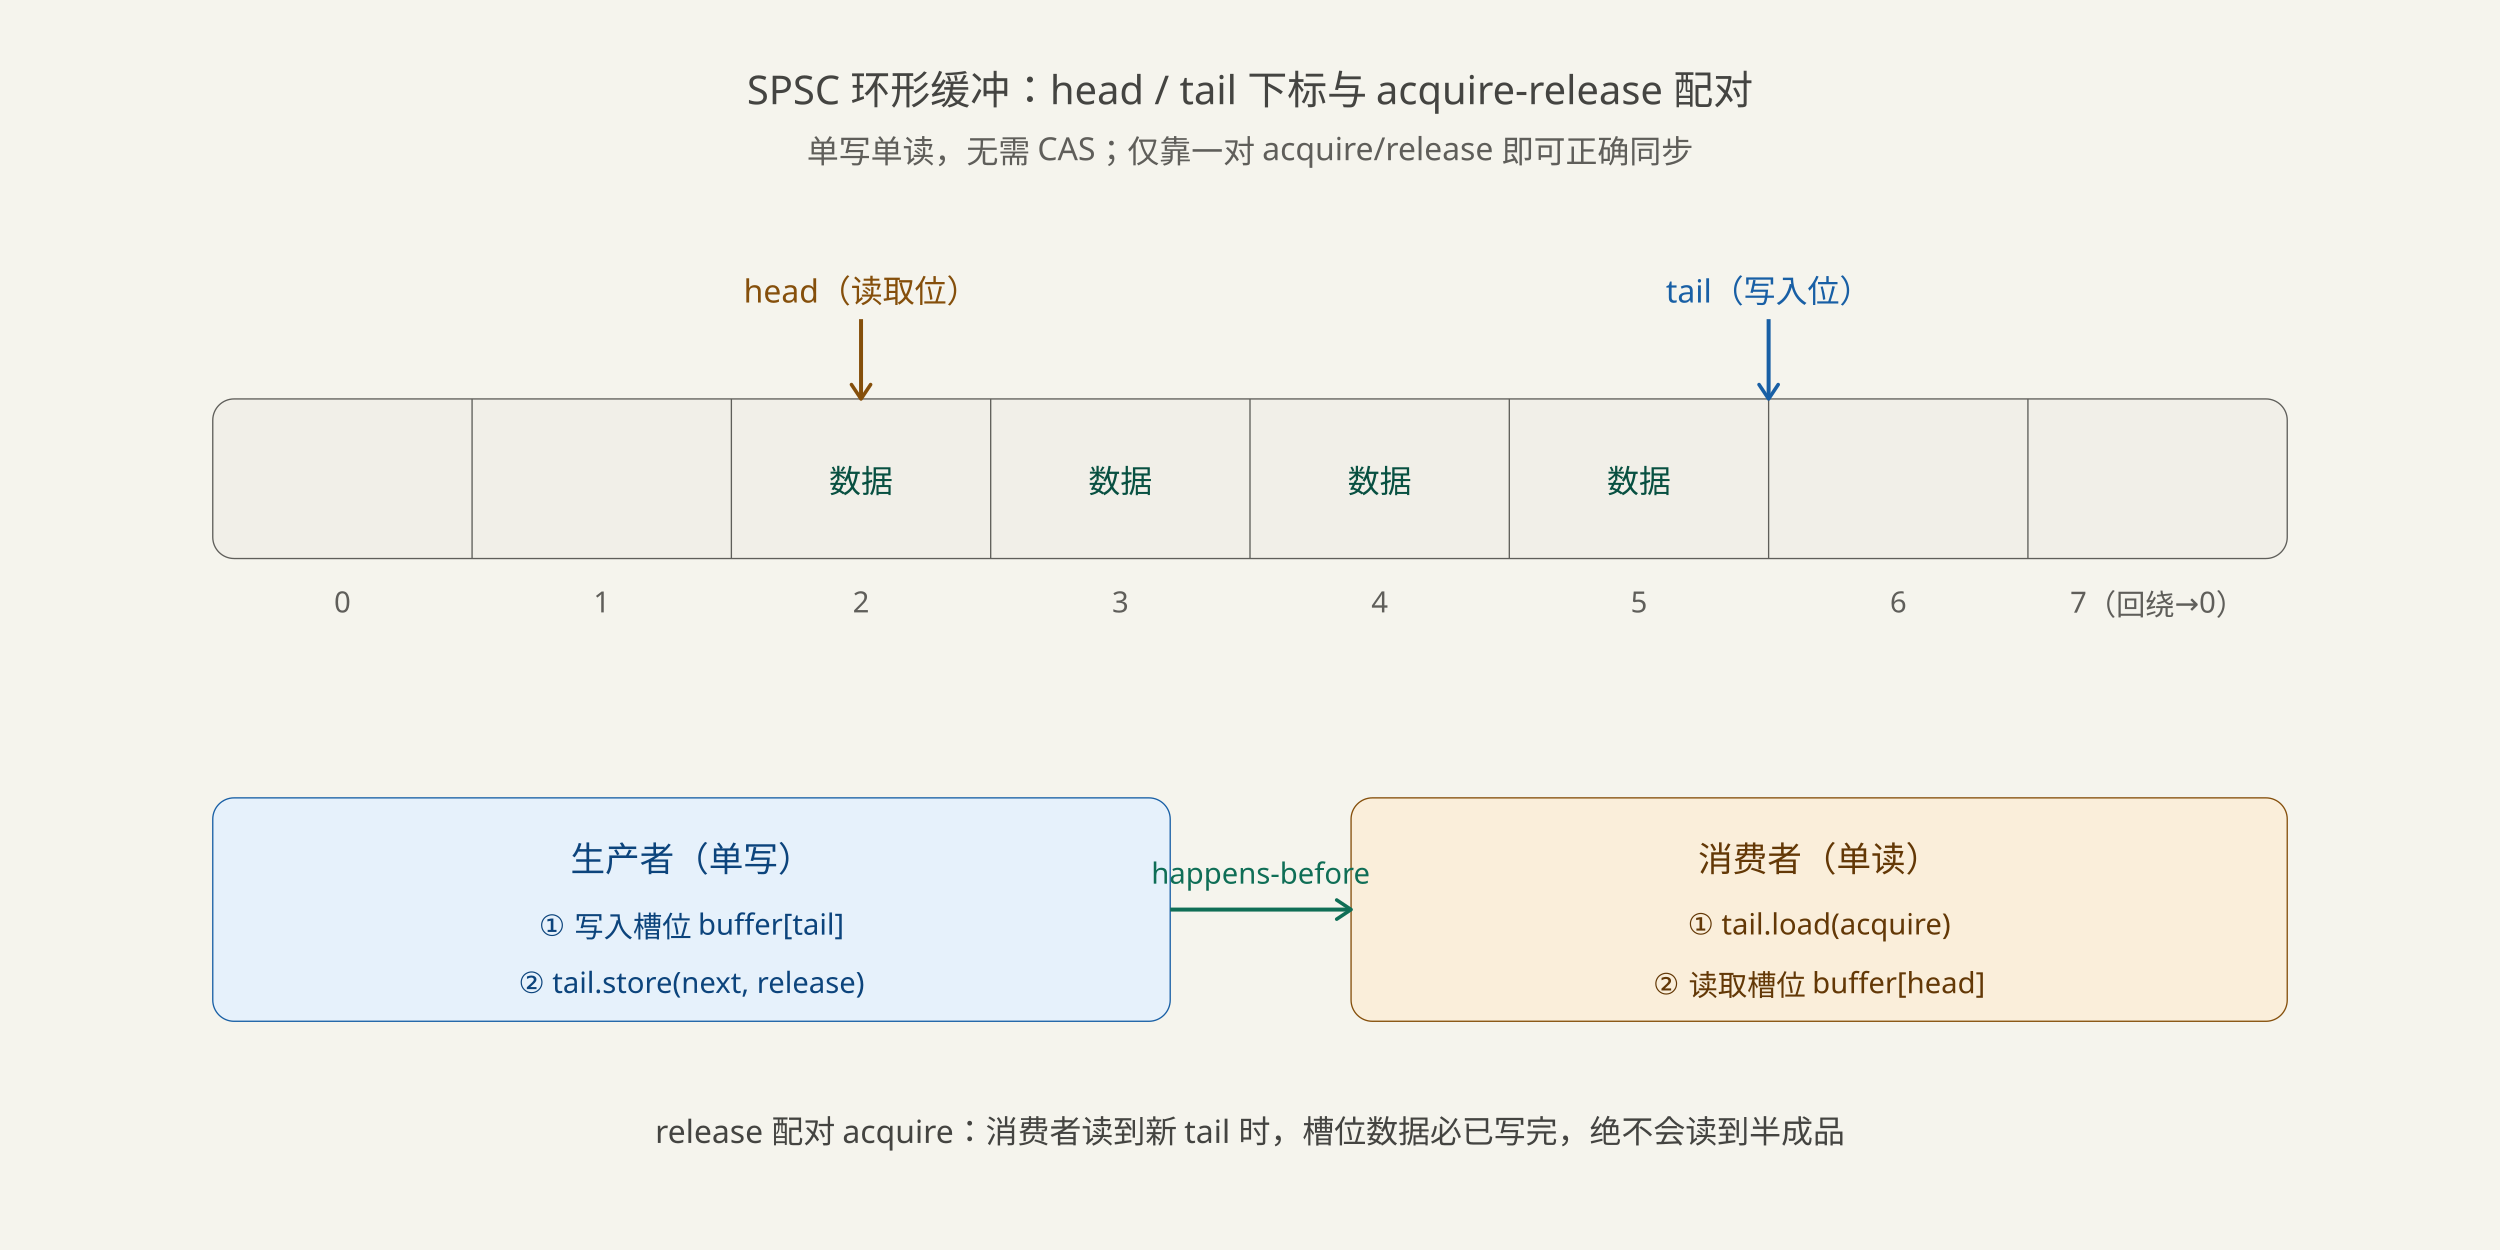
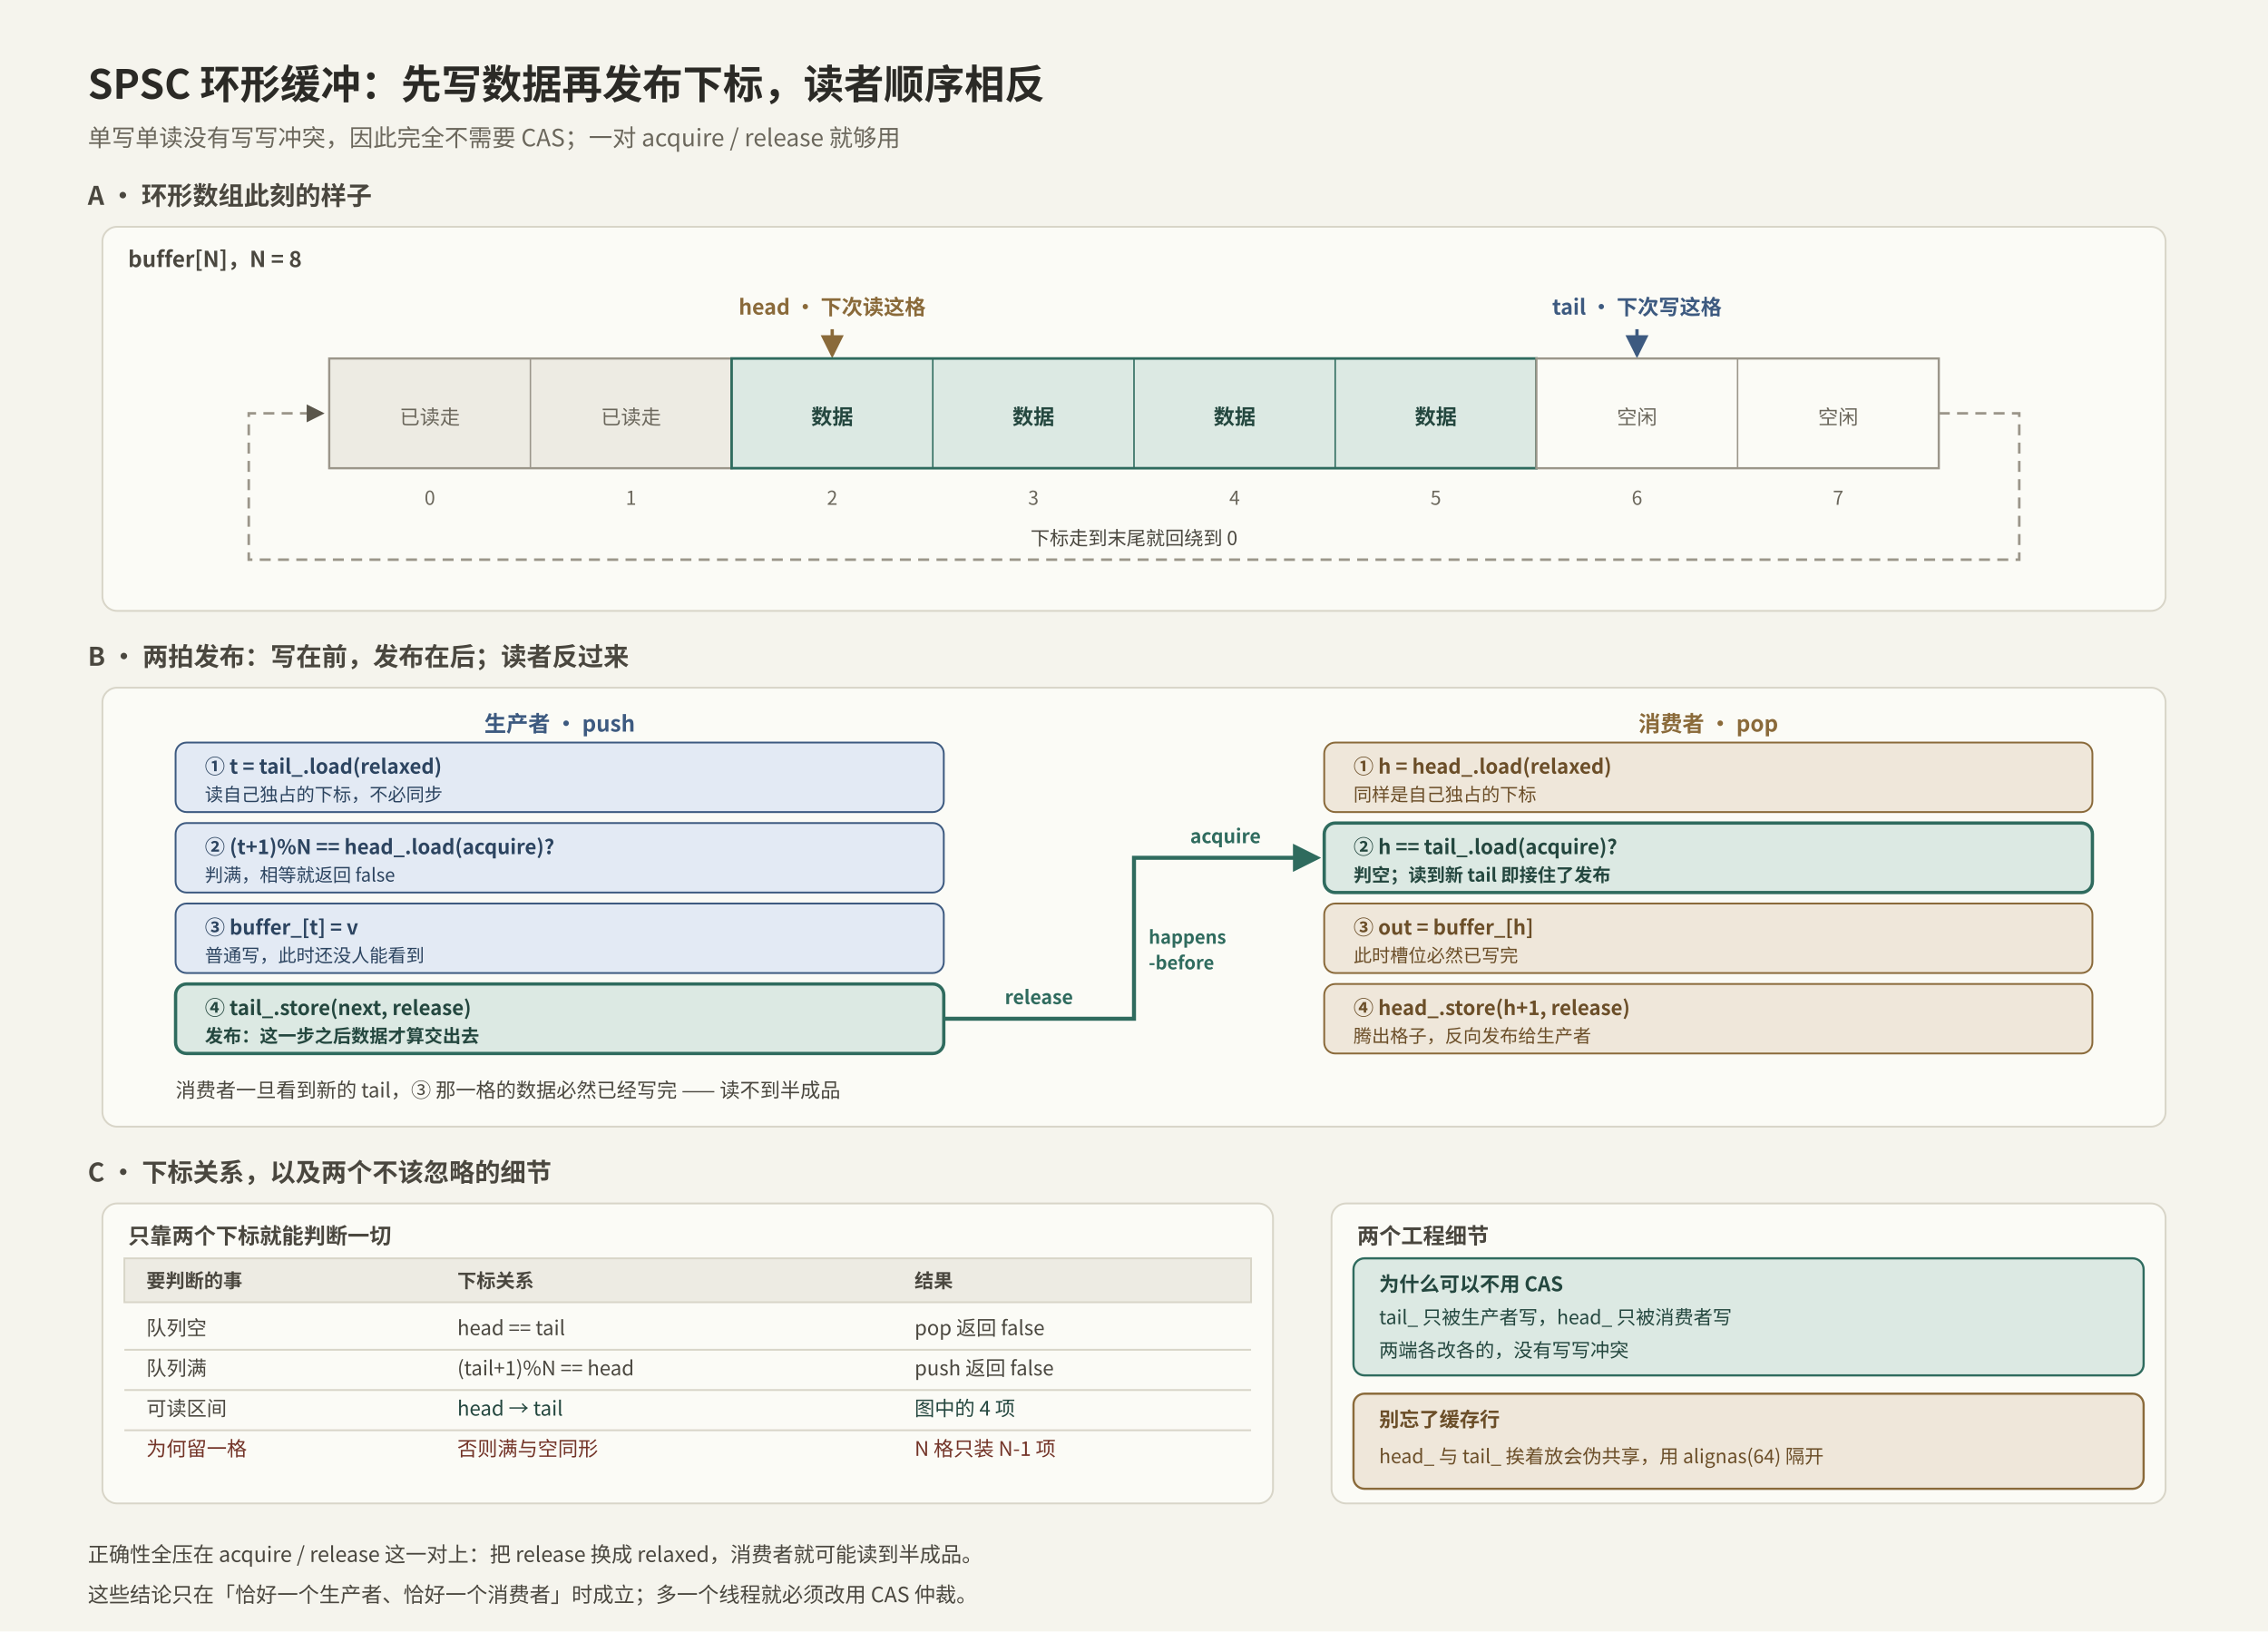
- <svg xmlns="http://www.w3.org/2000/svg" viewBox="0 0 940 470" width="940" height="470">
-   <rect x="0" y="0" width="940" height="470" fill="rgb(245, 244, 237)" />
+ <svg xmlns="http://www.w3.org/2000/svg" viewBox="0 0 1240 892" font-family="'PingFang SC','Hiragino Sans GB','Microsoft YaHei','Noto Sans CJK SC',sans-serif">
  <defs>
-     <marker id="arrow" viewBox="0 0 10 10" refX="8" refY="5" markerWidth="6" markerHeight="6" orient="auto-start-reverse">
-       <path d="M2 1L8 5L2 9" fill="none" stroke="context-stroke" stroke-width="1.5" stroke-linecap="round" stroke-linejoin="round" />
+     <marker id="arr" viewBox="0 0 10 10" refX="8.5" refY="5" markerWidth="7" markerHeight="7" orient="auto-start-reverse">
+       <path d="M0,0 L10,5 L0,10 z" fill="#5A564B" />
+     </marker>
+     <marker id="arrB" viewBox="0 0 10 10" refX="8.5" refY="5" markerWidth="7" markerHeight="7" orient="auto-start-reverse">
+       <path d="M0,0 L10,5 L0,10 z" fill="#3D5A80" />
+     </marker>
+     <marker id="arrA" viewBox="0 0 10 10" refX="8.5" refY="5" markerWidth="7" markerHeight="7" orient="auto-start-reverse">
+       <path d="M0,0 L10,5 L0,10 z" fill="#8A6A3A" />
+     </marker>
+     <marker id="arrG" viewBox="0 0 10 10" refX="8.5" refY="5" markerWidth="7" markerHeight="7" orient="auto-start-reverse">
+       <path d="M0,0 L10,5 L0,10 z" fill="#2F6B5E" />
    </marker>
  </defs>
-   <text x="470" y="32" text-anchor="middle" dominant-baseline="central" font-family="system-ui,sans-serif" font-size="15" font-weight="500" fill="#444441">
-     SPSC 环形缓冲：head / tail 下标与 acquire-release 配对
-   </text>
-   <text x="470" y="56" text-anchor="middle" dominant-baseline="central" font-family="system-ui,sans-serif" font-size="12" font-weight="400" fill="#5F5E5A">
-     单写单读，无需 CAS；仅靠一对 acquire/release 即可正确同步
-   </text>
-   <rect x="80" y="150" width="780" height="60" rx="8" fill="#F1EFE8" stroke="#5F5E5A" stroke-width="0.5" />
-   <line x1="177.5" y1="150" x2="177.5" y2="210" stroke="#5F5E5A" stroke-width="0.5" />
-   <line x1="275" y1="150" x2="275" y2="210" stroke="#5F5E5A" stroke-width="0.5" />
-   <line x1="372.5" y1="150" x2="372.5" y2="210" stroke="#5F5E5A" stroke-width="0.5" />
-   <line x1="470" y1="150" x2="470" y2="210" stroke="#5F5E5A" stroke-width="0.5" />
-   <line x1="567.5" y1="150" x2="567.5" y2="210" stroke="#5F5E5A" stroke-width="0.5" />
-   <line x1="665" y1="150" x2="665" y2="210" stroke="#5F5E5A" stroke-width="0.5" />
-   <line x1="762.5" y1="150" x2="762.5" y2="210" stroke="#5F5E5A" stroke-width="0.5" />
-   <text x="323.75" y="180" text-anchor="middle" dominant-baseline="central" font-family="system-ui,sans-serif" font-size="12" fill="#085041">数据</text>
-   <text x="421.25" y="180" text-anchor="middle" dominant-baseline="central" font-family="system-ui,sans-serif" font-size="12" fill="#085041">数据</text>
-   <text x="518.75" y="180" text-anchor="middle" dominant-baseline="central" font-family="system-ui,sans-serif" font-size="12" fill="#085041">数据</text>
-   <text x="616.25" y="180" text-anchor="middle" dominant-baseline="central" font-family="system-ui,sans-serif" font-size="12" fill="#085041">数据</text>
-   <text x="128.75" y="226" text-anchor="middle" dominant-baseline="central" font-family="system-ui,sans-serif" font-size="11" fill="#5F5E5A">0</text>
-   <text x="226.25" y="226" text-anchor="middle" dominant-baseline="central" font-family="system-ui,sans-serif" font-size="11" fill="#5F5E5A">1</text>
-   <text x="323.75" y="226" text-anchor="middle" dominant-baseline="central" font-family="system-ui,sans-serif" font-size="11" fill="#5F5E5A">2</text>
-   <text x="421.25" y="226" text-anchor="middle" dominant-baseline="central" font-family="system-ui,sans-serif" font-size="11" fill="#5F5E5A">3</text>
-   <text x="518.75" y="226" text-anchor="middle" dominant-baseline="central" font-family="system-ui,sans-serif" font-size="11" fill="#5F5E5A">4</text>
-   <text x="616.25" y="226" text-anchor="middle" dominant-baseline="central" font-family="system-ui,sans-serif" font-size="11" fill="#5F5E5A">5</text>
-   <text x="713.75" y="226" text-anchor="middle" dominant-baseline="central" font-family="system-ui,sans-serif" font-size="11" fill="#5F5E5A">6</text>
-   <text x="811.25" y="226" text-anchor="middle" dominant-baseline="central" font-family="system-ui,sans-serif" font-size="11" fill="#5F5E5A">7（回绕→0）</text>
-   <text x="323.75" y="108" text-anchor="middle" dominant-baseline="central" font-family="system-ui,sans-serif" font-size="12" font-weight="500" fill="#854F0B">head（读取位）</text>
-   <path d="M323.75 120 L323.75 150" fill="none" stroke="#854F0B" stroke-width="1.5" marker-end="url(#arrow)" />
-   <text x="665" y="108" text-anchor="middle" dominant-baseline="central" font-family="system-ui,sans-serif" font-size="12" font-weight="500" fill="#185FA5">tail（写入位）</text>
-   <path d="M665 120 L665 150" fill="none" stroke="#185FA5" stroke-width="1.5" marker-end="url(#arrow)" />
-   <rect x="80" y="300" width="360" height="84" rx="8" fill="#E6F1FB" stroke="#185FA5" stroke-width="0.5" />
-   <text x="260" y="322" text-anchor="middle" dominant-baseline="central" font-family="system-ui,sans-serif" font-size="13" font-weight="500" fill="#0C447C">生产者（单写）</text>
-   <text x="260" y="346" text-anchor="middle" dominant-baseline="central" font-family="system-ui,sans-serif" font-size="11" fill="#0C447C">① 写入槽位 buffer[tail]</text>
-   <text x="260" y="368" text-anchor="middle" dominant-baseline="central" font-family="system-ui,sans-serif" font-size="11" fill="#0C447C">② tail.store(next, release)</text>
-   <rect x="508" y="300" width="352" height="84" rx="8" fill="#FAEEDA" stroke="#854F0B" stroke-width="0.5" />
-   <text x="684" y="322" text-anchor="middle" dominant-baseline="central" font-family="system-ui,sans-serif" font-size="13" font-weight="500" fill="#633806">消费者（单读）</text>
-   <text x="684" y="346" text-anchor="middle" dominant-baseline="central" font-family="system-ui,sans-serif" font-size="11" fill="#633806">① tail.load(acquire)</text>
-   <text x="684" y="368" text-anchor="middle" dominant-baseline="central" font-family="system-ui,sans-serif" font-size="11" fill="#633806">② 读取槽位 buffer[head]</text>
-   <path d="M440 342 L508 342" fill="none" stroke="#0F6E56" stroke-width="1.5" marker-end="url(#arrow)" />
-   <text x="474" y="328" text-anchor="middle" dominant-baseline="central" font-family="system-ui,sans-serif" font-size="11" font-weight="500" fill="#0F6E56">happens-before</text>
-   <text x="470" y="424" text-anchor="middle" dominant-baseline="central" font-family="system-ui,sans-serif" font-size="12" fill="#444441">
-     release 配对 acquire：消费者读到新 tail 时，槽位数据必已写完，绝不会读到半成品
-   </text>
+   <rect x="0" y="0" width="1240" height="892" fill="#F5F4ED" />
+   <text x="48" y="54" font-size="22" font-weight="700" fill="#2B2A26">SPSC 环形缓冲：先写数据再发布下标，读者顺序相反</text>
+   <text x="48" y="80" font-size="13" fill="#6B675C">单写单读没有写写冲突，因此完全不需要 CAS；一对 acquire / release 就够用</text>
+   <text x="48" y="112" font-size="14" font-weight="700" fill="#4A473F">A · 环形数组此刻的样子</text>
+   <rect x="56" y="124" width="1128" height="210" rx="8" fill="#FBFBF6" stroke="#D8D5C8" stroke-width="1" />
+   <text x="70" y="146" font-size="12" font-weight="700" fill="#4A473F">buffer[N]，N = 8</text>
+   <text x="455" y="172" font-size="11.5" font-weight="700" fill="#8A6A3A" text-anchor="middle">head · 下次读这格</text>
+   <line x1="455" y1="180" x2="455" y2="194" stroke="#8A6A3A" stroke-width="1.8" marker-end="url(#arrA)" />
+   <text x="895" y="172" font-size="11.5" font-weight="700" fill="#3D5A80" text-anchor="middle">tail · 下次写这格</text>
+   <line x1="895" y1="180" x2="895" y2="194" stroke="#3D5A80" stroke-width="1.8" marker-end="url(#arrB)" />
+   <rect x="180" y="196" width="220" height="60" fill="#EDEBE3" stroke="#9B968A" stroke-width="1.2" />
+   <line x1="290" y1="196" x2="290" y2="256" stroke="#9B968A" stroke-width="0.8" />
+   <text x="235" y="232" font-size="11" fill="#6B675C" text-anchor="middle">已读走</text>
+   <text x="345" y="232" font-size="11" fill="#6B675C" text-anchor="middle">已读走</text>
+   <rect x="400" y="196" width="440" height="60" fill="#DCE9E3" stroke="#2F6B5E" stroke-width="1.4" />
+   <line x1="510" y1="196" x2="510" y2="256" stroke="#2F6B5E" stroke-width="0.8" />
+   <line x1="620" y1="196" x2="620" y2="256" stroke="#2F6B5E" stroke-width="0.8" />
+   <line x1="730" y1="196" x2="730" y2="256" stroke="#2F6B5E" stroke-width="0.8" />
+   <text x="455" y="232" font-size="11.5" font-weight="700" fill="#24473F" text-anchor="middle">数据</text>
+   <text x="565" y="232" font-size="11.5" font-weight="700" fill="#24473F" text-anchor="middle">数据</text>
+   <text x="675" y="232" font-size="11.5" font-weight="700" fill="#24473F" text-anchor="middle">数据</text>
+   <text x="785" y="232" font-size="11.5" font-weight="700" fill="#24473F" text-anchor="middle">数据</text>
+   <rect x="840" y="196" width="220" height="60" fill="#FBFBF6" stroke="#9B968A" stroke-width="1.2" />
+   <line x1="950" y1="196" x2="950" y2="256" stroke="#9B968A" stroke-width="0.8" />
+   <text x="895" y="232" font-size="11" fill="#6B675C" text-anchor="middle">空闲</text>
+   <text x="1005" y="232" font-size="11" fill="#6B675C" text-anchor="middle">空闲</text>
+   <text x="235" y="276" font-size="10.5" fill="#6B675C" text-anchor="middle">0</text>
+   <text x="345" y="276" font-size="10.5" fill="#6B675C" text-anchor="middle">1</text>
+   <text x="455" y="276" font-size="10.5" fill="#6B675C" text-anchor="middle">2</text>
+   <text x="565" y="276" font-size="10.5" fill="#6B675C" text-anchor="middle">3</text>
+   <text x="675" y="276" font-size="10.5" fill="#6B675C" text-anchor="middle">4</text>
+   <text x="785" y="276" font-size="10.5" fill="#6B675C" text-anchor="middle">5</text>
+   <text x="895" y="276" font-size="10.5" fill="#6B675C" text-anchor="middle">6</text>
+   <text x="1005" y="276" font-size="10.5" fill="#6B675C" text-anchor="middle">7</text>
+   <path d="M1060,226 L1104,226 L1104,306 L136,306 L136,226 L176,226" fill="none" stroke="#9B968A" stroke-width="1.4" stroke-dasharray="6 4" marker-end="url(#arr)" />
+   <text x="620" y="298" font-size="10.5" fill="#4A473F" text-anchor="middle">下标走到末尾就回绕到 0</text>
+   <text x="48" y="364" font-size="14" font-weight="700" fill="#4A473F">B · 两拍发布：写在前，发布在后；读者反过来</text>
+   <rect x="56" y="376" width="1128" height="240" rx="8" fill="#FBFBF6" stroke="#D8D5C8" stroke-width="1" />
+   <text x="306" y="400" font-size="12" font-weight="700" fill="#3D5A80" text-anchor="middle">生产者 · push</text>
+   <text x="934" y="400" font-size="12" font-weight="700" fill="#8A6A3A" text-anchor="middle">消费者 · pop</text>
+   <rect x="96" y="406" width="420" height="38" rx="6" fill="#E3EAF4" stroke="#3D5A80" stroke-width="1" />
+   <text x="112" y="423" font-size="11" font-weight="700" fill="#2C4460">① t = tail_.load(relaxed)</text>
+   <text x="112" y="438" font-size="10" fill="#2C4460">读自己独占的下标，不必同步</text>
+   <rect x="96" y="450" width="420" height="38" rx="6" fill="#E3EAF4" stroke="#3D5A80" stroke-width="1" />
+   <text x="112" y="467" font-size="11" font-weight="700" fill="#2C4460">② (t+1)%N == head_.load(acquire)?</text>
+   <text x="112" y="482" font-size="10" fill="#2C4460">判满，相等就返回 false</text>
+   <rect x="96" y="494" width="420" height="38" rx="6" fill="#E3EAF4" stroke="#3D5A80" stroke-width="1" />
+   <text x="112" y="511" font-size="11" font-weight="700" fill="#2C4460">③ buffer_[t] = v</text>
+   <text x="112" y="526" font-size="10" fill="#2C4460">普通写，此时还没人能看到</text>
+   <rect x="96" y="538" width="420" height="38" rx="6" fill="#DCE9E3" stroke="#2F6B5E" stroke-width="1.8" />
+   <text x="112" y="555" font-size="11" font-weight="700" fill="#24473F">④ tail_.store(next, release)</text>
+   <text x="112" y="570" font-size="10" font-weight="700" fill="#24473F">发布：这一步之后数据才算交出去</text>
+   <rect x="724" y="406" width="420" height="38" rx="6" fill="#EFE7DA" stroke="#8A6A3A" stroke-width="1" />
+   <text x="740" y="423" font-size="11" font-weight="700" fill="#6B4E28">① h = head_.load(relaxed)</text>
+   <text x="740" y="438" font-size="10" fill="#6B4E28">同样是自己独占的下标</text>
+   <rect x="724" y="450" width="420" height="38" rx="6" fill="#DCE9E3" stroke="#2F6B5E" stroke-width="1.8" />
+   <text x="740" y="467" font-size="11" font-weight="700" fill="#24473F">② h == tail_.load(acquire)?</text>
+   <text x="740" y="482" font-size="10" font-weight="700" fill="#24473F">判空；读到新 tail 即接住了发布</text>
+   <rect x="724" y="494" width="420" height="38" rx="6" fill="#EFE7DA" stroke="#8A6A3A" stroke-width="1" />
+   <text x="740" y="511" font-size="11" font-weight="700" fill="#6B4E28">③ out = buffer_[h]</text>
+   <text x="740" y="526" font-size="10" fill="#6B4E28">此时槽位必然已写完</text>
+   <rect x="724" y="538" width="420" height="38" rx="6" fill="#EFE7DA" stroke="#8A6A3A" stroke-width="1" />
+   <text x="740" y="555" font-size="11" font-weight="700" fill="#6B4E28">④ head_.store(h+1, release)</text>
+   <text x="740" y="570" font-size="10" fill="#6B4E28">腾出格子，反向发布给生产者</text>
+   <path d="M516,557 L620,557 L620,469 L720,469" fill="none" stroke="#2F6B5E" stroke-width="2.2" marker-end="url(#arrG)" />
+   <text x="568" y="549" font-size="10.5" font-weight="700" fill="#2F6B5E" text-anchor="middle">release</text>
+   <text x="670" y="461" font-size="10.5" font-weight="700" fill="#2F6B5E" text-anchor="middle">acquire</text>
+   <text x="628" y="516" font-size="10" font-weight="700" fill="#2F6B5E">happens</text>
+   <text x="628" y="530" font-size="10" font-weight="700" fill="#2F6B5E">-before</text>
+   <text x="96" y="600" font-size="11" fill="#4A473F">消费者一旦看到新的 tail，③ 那一格的数据必然已经写完 —— 读不到半成品</text>
+   <text x="48" y="646" font-size="14" font-weight="700" fill="#4A473F">C · 下标关系，以及两个不该忽略的细节</text>
+   <rect x="56" y="658" width="640" height="164" rx="8" fill="#FBFBF6" stroke="#D8D5C8" stroke-width="1" />
+   <text x="70" y="680" font-size="12" font-weight="700" fill="#4A473F">只靠两个下标就能判断一切</text>
+   <rect x="68" y="688" width="616" height="24" fill="#EDEBE3" stroke="#D8D5C8" stroke-width="1" />
+   <text x="80" y="704" font-size="10.5" font-weight="700" fill="#4A473F">要判断的事</text>
+   <text x="250" y="704" font-size="10.5" font-weight="700" fill="#4A473F">下标关系</text>
+   <text x="500" y="704" font-size="10.5" font-weight="700" fill="#4A473F">结果</text>
+   <text x="80" y="730" font-size="11" fill="#4A473F">队列空</text>
+   <text x="250" y="730" font-size="11" fill="#4A473F">head == tail</text>
+   <text x="500" y="730" font-size="11" fill="#4A473F">pop 返回 false</text>
+   <line x1="68" y1="738" x2="684" y2="738" stroke="#D8D5C8" stroke-width="1" />
+   <text x="80" y="752" font-size="11" fill="#4A473F">队列满</text>
+   <text x="250" y="752" font-size="11" fill="#4A473F">(tail+1)%N == head</text>
+   <text x="500" y="752" font-size="11" fill="#4A473F">push 返回 false</text>
+   <line x1="68" y1="760" x2="684" y2="760" stroke="#D8D5C8" stroke-width="1" />
+   <text x="80" y="774" font-size="11" fill="#4A473F">可读区间</text>
+   <text x="250" y="774" font-size="11" fill="#24473F">head → tail</text>
+   <text x="500" y="774" font-size="11" fill="#24473F">图中的 4 项</text>
+   <line x1="68" y1="782" x2="684" y2="782" stroke="#D8D5C8" stroke-width="1" />
+   <text x="80" y="796" font-size="11" fill="#733428">为何留一格</text>
+   <text x="250" y="796" font-size="11" fill="#733428">否则满与空同形</text>
+   <text x="500" y="796" font-size="11" fill="#733428">N 格只装 N-1 项</text>
+   <rect x="728" y="658" width="456" height="164" rx="8" fill="#FBFBF6" stroke="#D8D5C8" stroke-width="1" />
+   <text x="742" y="680" font-size="12" font-weight="700" fill="#4A473F">两个工程细节</text>
+   <rect x="740" y="688" width="432" height="64" rx="6" fill="#DCE9E3" stroke="#2F6B5E" stroke-width="1.2" />
+   <text x="754" y="706" font-size="11" font-weight="700" fill="#24473F">为什么可以不用 CAS</text>
+   <text x="754" y="724" font-size="10.5" fill="#24473F">tail_ 只被生产者写，head_ 只被消费者写</text>
+   <text x="754" y="742" font-size="10.5" fill="#24473F">两端各改各的，没有写写冲突</text>
+   <rect x="740" y="762" width="432" height="52" rx="6" fill="#EFE7DA" stroke="#8A6A3A" stroke-width="1.2" />
+   <text x="754" y="780" font-size="11" font-weight="700" fill="#6B4E28">别忘了缓存行</text>
+   <text x="754" y="800" font-size="10.5" fill="#6B4E28">head_ 与 tail_ 挨着放会伪共享，用 alignas(64) 隔开</text>
+   <text x="48" y="854" font-size="11.5" fill="#4A473F">正确性全压在 acquire / release 这一对上：把 release 换成 relaxed，消费者就可能读到半成品。</text>
+   <text x="48" y="876" font-size="11.5" fill="#4A473F">这些结论只在「恰好一个生产者、恰好一个消费者」时成立；多一个线程就必须改用 CAS 仲裁。</text>
</svg>
